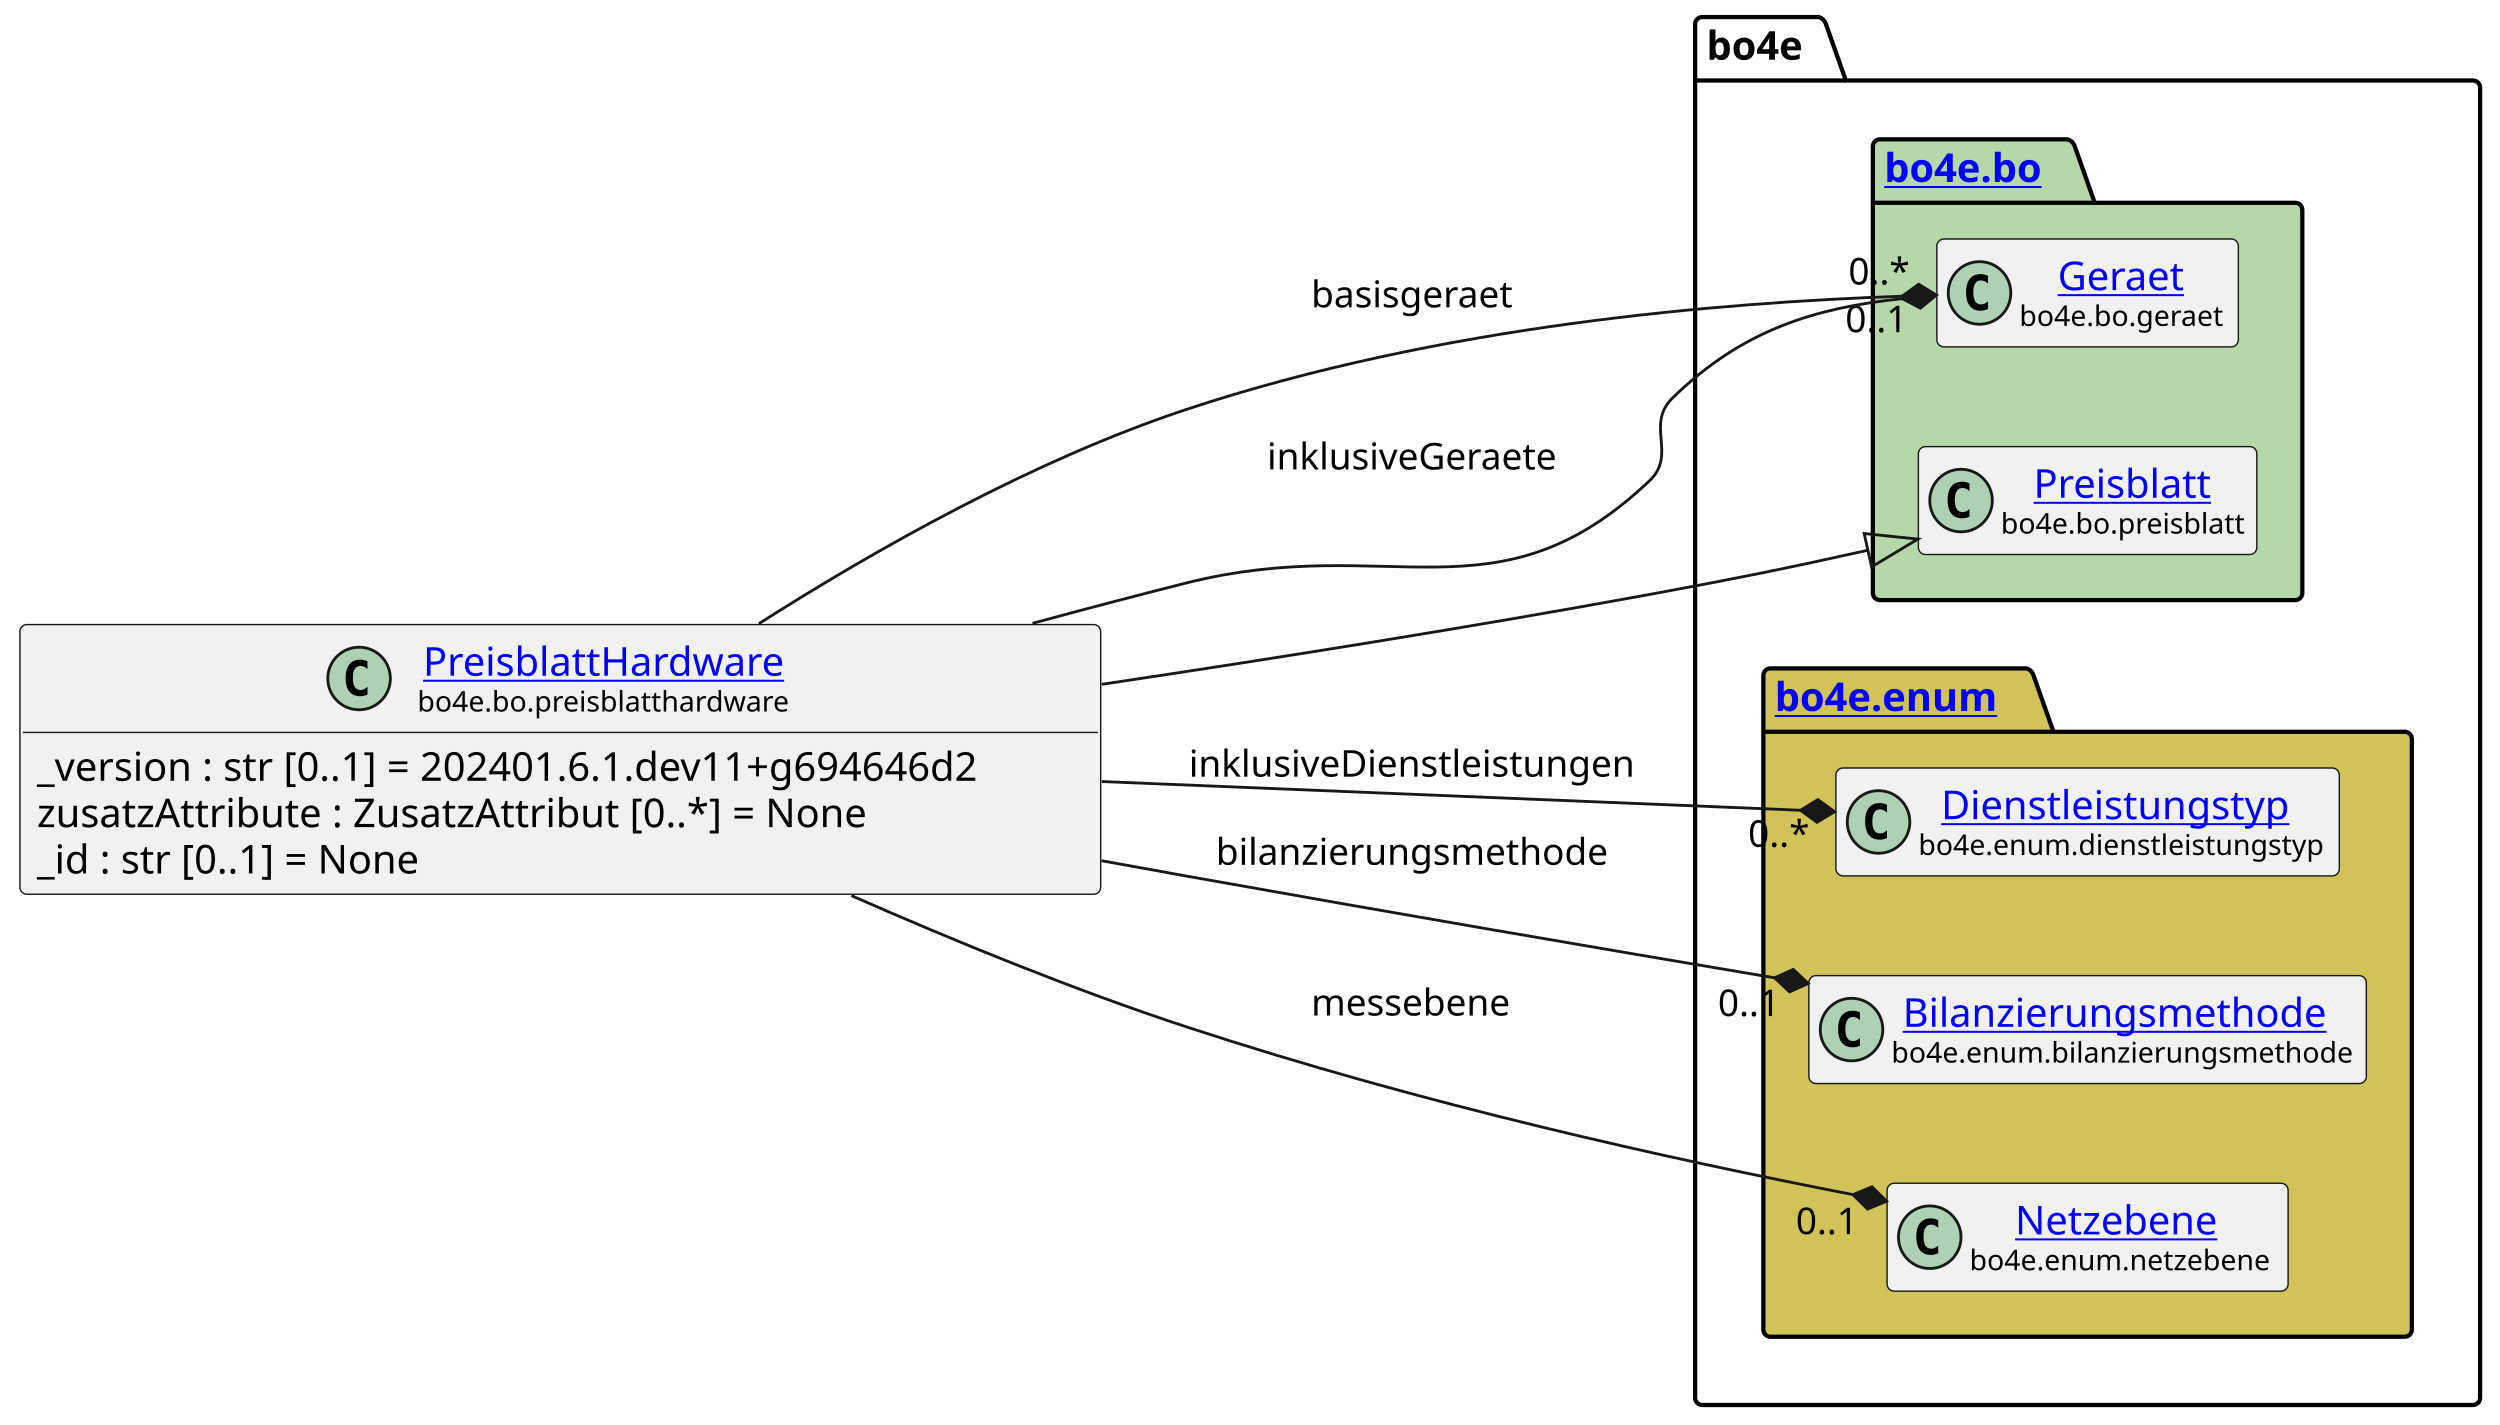
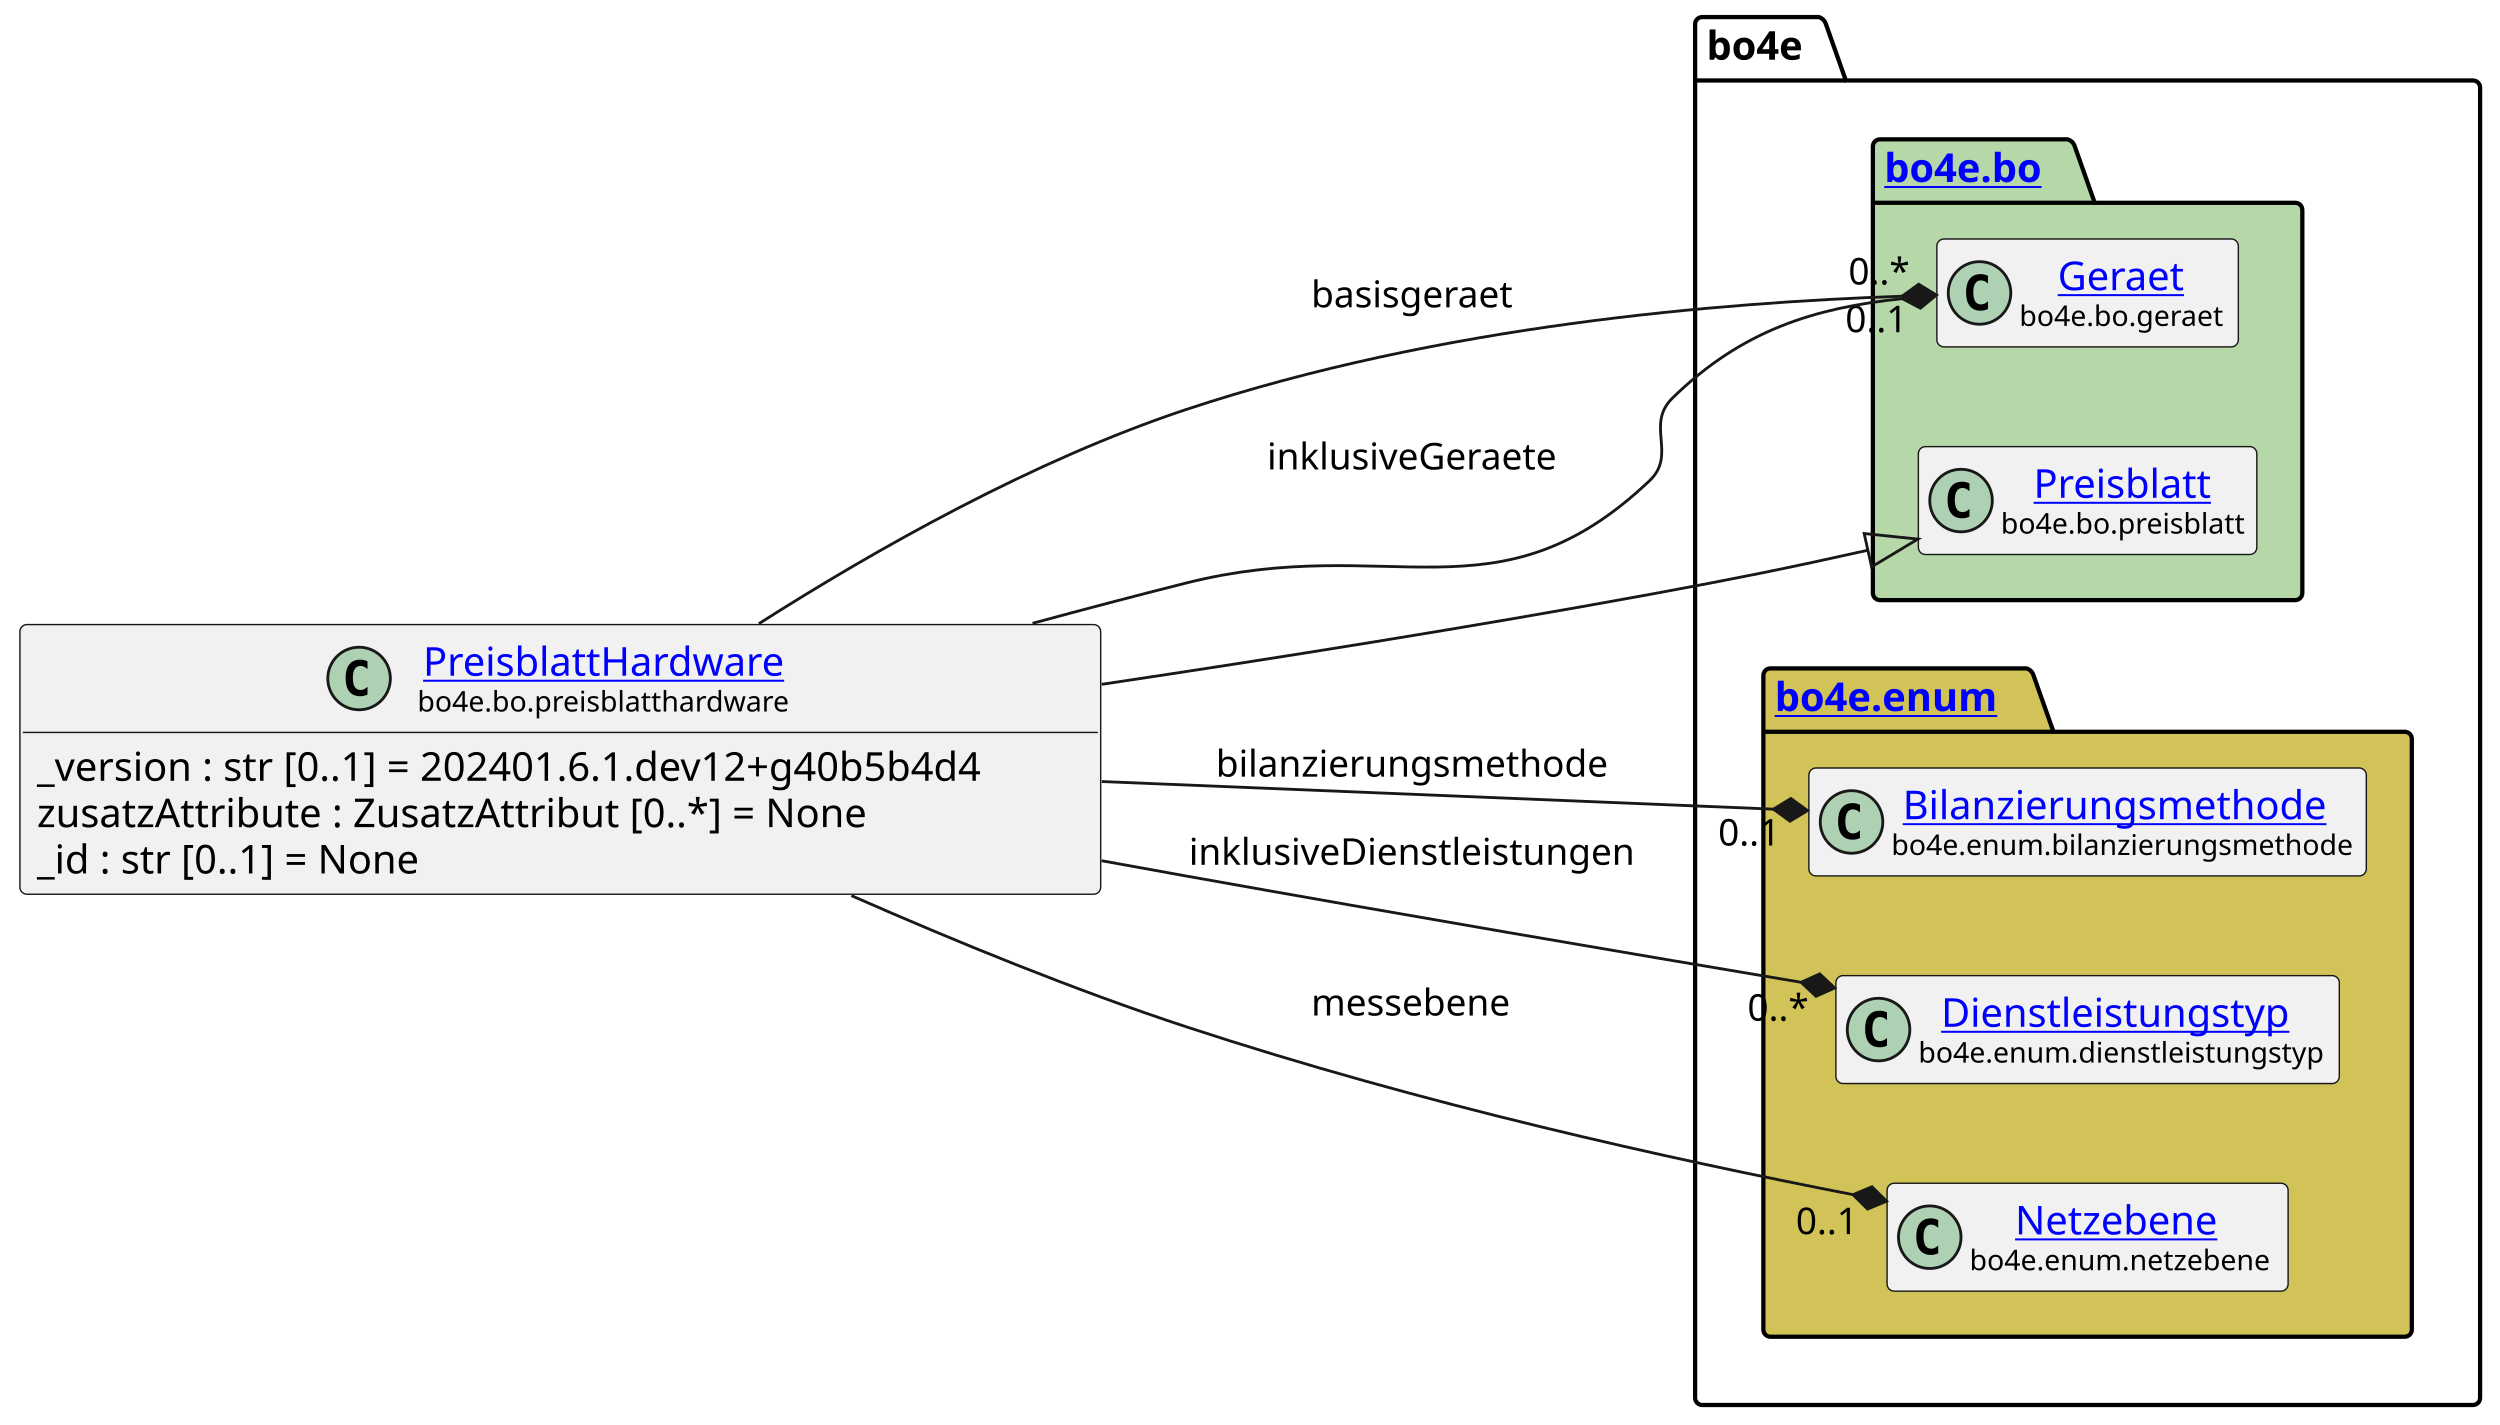
<svg xmlns="http://www.w3.org/2000/svg" xmlns:xlink="http://www.w3.org/1999/xlink" contentStyleType="text/css" height="501px" preserveAspectRatio="none" style="width:879px;height:501px;background:#FFFFFF;" version="1.1" viewBox="0 0 879 501" width="879px" zoomAndPan="magnify">
  <defs />
  <g>
    <g id="cluster_bo4e">
      <path d="M598.5,6 L639.5,6 A3.75,3.75 0 0 1 642,8.5 L649,28.297 L869.5,28.297 A2.5,2.5 0 0 1 872,30.797 L872,491.5 A2.5,2.5 0 0 1 869.5,494 L598.5,494 A2.5,2.5 0 0 1 596,491.5 L596,8.5 A2.5,2.5 0 0 1 598.5,6 " fill="none" style="stroke:#000000;stroke-width:1.5;" />
      <line style="stroke:#000000;stroke-width:1.5;" x1="596" x2="649" y1="28.297" y2="28.297" />
      <text fill="#000000" font-family="sans-serif" font-size="14" font-weight="bold" lengthAdjust="spacing" textLength="40" x="600" y="20.995">bo4e</text>
    </g>
    <g id="cluster_bo">
      <path d="M661,49 L727,49 A3.75,3.75 0 0 1 729.5,51.5 L736.5,71.297 L807,71.297 A2.5,2.5 0 0 1 809.5,73.797 L809.5,208.5 A2.5,2.5 0 0 1 807,211 L661,211 A2.5,2.5 0 0 1 658.5,208.5 L658.5,51.5 A2.5,2.5 0 0 1 661,49 " fill="#B6D7A8" style="stroke:#000000;stroke-width:1.5;" />
      <line style="stroke:#000000;stroke-width:1.5;" x1="658.5" x2="736.5" y1="71.297" y2="71.297" />
      <a href="https://bo4e.github.io/BO4E-python/latest/api/bo4e.bo.html" target="_top" title="https://bo4e.github.io/BO4E-python/latest/api/bo4e.bo.html" xlink:actuate="onRequest" xlink:href="https://bo4e.github.io/BO4E-python/latest/api/bo4e.bo.html" xlink:show="new" xlink:title="https://bo4e.github.io/BO4E-python/latest/api/bo4e.bo.html" xlink:type="simple">
        <text fill="#0000FF" font-family="sans-serif" font-size="14" font-weight="bold" lengthAdjust="spacing" text-decoration="underline" textLength="65" x="662.5" y="63.995">bo4e.bo</text>
      </a>
    </g>
    <g id="cluster_enum">
      <path d="M622.5,235 L712.5,235 A3.75,3.75 0 0 1 715,237.5 L722,257.297 L845.5,257.297 A2.5,2.5 0 0 1 848,259.797 L848,467.5 A2.5,2.5 0 0 1 845.5,470 L622.5,470 A2.5,2.5 0 0 1 620,467.5 L620,237.5 A2.5,2.5 0 0 1 622.5,235 " fill="#D1C358" style="stroke:#000000;stroke-width:1.5;" />
      <line style="stroke:#000000;stroke-width:1.5;" x1="620" x2="722" y1="257.297" y2="257.297" />
      <a href="https://bo4e.github.io/BO4E-python/latest/api/bo4e.enum.html" target="_top" title="https://bo4e.github.io/BO4E-python/latest/api/bo4e.enum.html" xlink:actuate="onRequest" xlink:href="https://bo4e.github.io/BO4E-python/latest/api/bo4e.enum.html" xlink:show="new" xlink:title="https://bo4e.github.io/BO4E-python/latest/api/bo4e.enum.html" xlink:type="simple">
        <text fill="#0000FF" font-family="sans-serif" font-size="14" font-weight="bold" lengthAdjust="spacing" text-decoration="underline" textLength="89" x="624" y="249.995">bo4e.enum</text>
      </a>
    </g>
    <g id="elem_Geraet">
      <rect codeLine="10" fill="#F1F1F1" height="37.938" id="Geraet" rx="2.5" ry="2.5" style="stroke:#181818;stroke-width:0.5;" width="106" x="681" y="84.03" />
      <ellipse cx="696" cy="102.999" fill="#ADD1B2" rx="11" ry="11" style="stroke:#181818;stroke-width:1.0;" />
      <path d="M698.969,108.639 Q698.391,108.936 697.75,109.077 Q697.109,109.233 696.406,109.233 Q693.906,109.233 692.578,107.593 Q691.266,105.936 691.266,102.811 Q691.266,99.686 692.578,98.03 Q693.906,96.374 696.406,96.374 Q697.109,96.374 697.75,96.53 Q698.406,96.686 698.969,96.983 L698.969,99.702 Q698.344,99.124 697.75,98.858 Q697.156,98.577 696.531,98.577 Q695.188,98.577 694.5,99.655 Q693.812,100.718 693.812,102.811 Q693.812,104.905 694.5,105.983 Q695.188,107.046 696.531,107.046 Q697.156,107.046 697.75,106.78 Q698.344,106.499 698.969,105.921 L698.969,108.639 Z " fill="#000000" />
      <a href="https://bo4e.github.io/BO4E-python/latest/api/bo4e.bo.html#bo4e.bo.geraet.Geraet" target="_top" title="https://bo4e.github.io/BO4E-python/latest/api/bo4e.bo.html#bo4e.bo.geraet.Geraet" xlink:actuate="onRequest" xlink:href="https://bo4e.github.io/BO4E-python/latest/api/bo4e.bo.html#bo4e.bo.geraet.Geraet" xlink:show="new" xlink:title="https://bo4e.github.io/BO4E-python/latest/api/bo4e.bo.html#bo4e.bo.geraet.Geraet" xlink:type="simple">
        <text fill="#0000FF" font-family="sans-serif" font-size="14" lengthAdjust="spacing" text-decoration="underline" textLength="47" x="723.5" y="102.025">Geraet</text>
      </a>
      <text fill="#000000" font-family="sans-serif" font-size="10" lengthAdjust="spacing" textLength="74" x="710" y="114.609">bo4e.bo.geraet</text>
    </g>
    <g id="elem_Preisblatt">
      <rect codeLine="11" fill="#F1F1F1" height="37.938" id="Preisblatt" rx="2.5" ry="2.5" style="stroke:#181818;stroke-width:0.5;" width="119" x="674.5" y="157.03" />
      <ellipse cx="689.5" cy="175.999" fill="#ADD1B2" rx="11" ry="11" style="stroke:#181818;stroke-width:1.0;" />
      <path d="M692.469,181.639 Q691.891,181.936 691.25,182.077 Q690.609,182.233 689.906,182.233 Q687.406,182.233 686.078,180.593 Q684.766,178.936 684.766,175.811 Q684.766,172.686 686.078,171.03 Q687.406,169.374 689.906,169.374 Q690.609,169.374 691.25,169.53 Q691.906,169.686 692.469,169.983 L692.469,172.702 Q691.844,172.124 691.25,171.858 Q690.656,171.577 690.031,171.577 Q688.688,171.577 688,172.655 Q687.312,173.718 687.312,175.811 Q687.312,177.905 688,178.983 Q688.688,180.046 690.031,180.046 Q690.656,180.046 691.25,179.78 Q691.844,179.499 692.469,178.921 L692.469,181.639 Z " fill="#000000" />
      <a href="https://bo4e.github.io/BO4E-python/latest/api/bo4e.bo.html#bo4e.bo.preisblatt.Preisblatt" target="_top" title="https://bo4e.github.io/BO4E-python/latest/api/bo4e.bo.html#bo4e.bo.preisblatt.Preisblatt" xlink:actuate="onRequest" xlink:href="https://bo4e.github.io/BO4E-python/latest/api/bo4e.bo.html#bo4e.bo.preisblatt.Preisblatt" xlink:show="new" xlink:title="https://bo4e.github.io/BO4E-python/latest/api/bo4e.bo.html#bo4e.bo.preisblatt.Preisblatt" xlink:type="simple">
        <text fill="#0000FF" font-family="sans-serif" font-size="14" lengthAdjust="spacing" text-decoration="underline" textLength="64" x="715" y="175.025">Preisblatt</text>
      </a>
      <text fill="#000000" font-family="sans-serif" font-size="10" lengthAdjust="spacing" textLength="87" x="703.5" y="187.609">bo4e.bo.preisblatt</text>
    </g>
+     <g id="elem_Bilanzierungsmethode">
+       <rect codeLine="14" fill="#F1F1F1" height="37.938" id="Bilanzierungsmethode" rx="2.5" ry="2.5" style="stroke:#181818;stroke-width:0.5;" width="196" x="636" y="270.03" />
+       <ellipse cx="651" cy="288.999" fill="#ADD1B2" rx="11" ry="11" style="stroke:#181818;stroke-width:1.0;" />
+       <path d="M653.969,294.639 Q653.391,294.936 652.75,295.077 Q652.109,295.233 651.406,295.233 Q648.906,295.233 647.578,293.592 Q646.266,291.936 646.266,288.811 Q646.266,285.686 647.578,284.03 Q648.906,282.374 651.406,282.374 Q652.109,282.374 652.75,282.53 Q653.406,282.686 653.969,282.983 L653.969,285.702 Q653.344,285.124 652.75,284.858 Q652.156,284.577 651.531,284.577 Q650.188,284.577 649.5,285.655 Q648.812,286.717 648.812,288.811 Q648.812,290.905 649.5,291.983 Q650.188,293.046 651.531,293.046 Q652.156,293.046 652.75,292.78 Q653.344,292.499 653.969,291.921 L653.969,294.639 Z " fill="#000000" />
+       <a href="https://bo4e.github.io/BO4E-python/latest/api/bo4e.enum.html#bo4e.enum.bilanzierungsmethode.Bilanzierungsmethode" target="_top" title="https://bo4e.github.io/BO4E-python/latest/api/bo4e.enum.html#bo4e.enum.bilanzierungsmethode.Bilanzierungsmethode" xlink:actuate="onRequest" xlink:href="https://bo4e.github.io/BO4E-python/latest/api/bo4e.enum.html#bo4e.enum.bilanzierungsmethode.Bilanzierungsmethode" xlink:show="new" xlink:title="https://bo4e.github.io/BO4E-python/latest/api/bo4e.enum.html#bo4e.enum.bilanzierungsmethode.Bilanzierungsmethode" xlink:type="simple">
+         <text fill="#0000FF" font-family="sans-serif" font-size="14" lengthAdjust="spacing" text-decoration="underline" textLength="156" x="669" y="288.025">Bilanzierungsmethode</text>
+       </a>
+       <text fill="#000000" font-family="sans-serif" font-size="10" lengthAdjust="spacing" textLength="164" x="665" y="300.609">bo4e.enum.bilanzierungsmethode</text>
+     </g>
    <g id="elem_Dienstleistungstyp">
-       <rect codeLine="14" fill="#F1F1F1" height="37.938" id="Dienstleistungstyp" rx="2.5" ry="2.5" style="stroke:#181818;stroke-width:0.5;" width="177" x="645.5" y="270.03" />
-       <ellipse cx="660.5" cy="288.999" fill="#ADD1B2" rx="11" ry="11" style="stroke:#181818;stroke-width:1.0;" />
-       <path d="M663.469,294.639 Q662.891,294.936 662.25,295.077 Q661.609,295.233 660.906,295.233 Q658.406,295.233 657.078,293.592 Q655.766,291.936 655.766,288.811 Q655.766,285.686 657.078,284.03 Q658.406,282.374 660.906,282.374 Q661.609,282.374 662.25,282.53 Q662.906,282.686 663.469,282.983 L663.469,285.702 Q662.844,285.124 662.25,284.858 Q661.656,284.577 661.031,284.577 Q659.688,284.577 659,285.655 Q658.312,286.717 658.312,288.811 Q658.312,290.905 659,291.983 Q659.688,293.046 661.031,293.046 Q661.656,293.046 662.25,292.78 Q662.844,292.499 663.469,291.921 L663.469,294.639 Z " fill="#000000" />
+       <rect codeLine="15" fill="#F1F1F1" height="37.938" id="Dienstleistungstyp" rx="2.5" ry="2.5" style="stroke:#181818;stroke-width:0.5;" width="177" x="645.5" y="343.03" />
+       <ellipse cx="660.5" cy="361.999" fill="#ADD1B2" rx="11" ry="11" style="stroke:#181818;stroke-width:1.0;" />
+       <path d="M663.469,367.639 Q662.891,367.936 662.25,368.077 Q661.609,368.233 660.906,368.233 Q658.406,368.233 657.078,366.592 Q655.766,364.936 655.766,361.811 Q655.766,358.686 657.078,357.03 Q658.406,355.374 660.906,355.374 Q661.609,355.374 662.25,355.53 Q662.906,355.686 663.469,355.983 L663.469,358.702 Q662.844,358.124 662.25,357.858 Q661.656,357.577 661.031,357.577 Q659.688,357.577 659,358.655 Q658.312,359.717 658.312,361.811 Q658.312,363.905 659,364.983 Q659.688,366.046 661.031,366.046 Q661.656,366.046 662.25,365.78 Q662.844,365.499 663.469,364.921 L663.469,367.639 Z " fill="#000000" />
      <a href="https://bo4e.github.io/BO4E-python/latest/api/bo4e.enum.html#bo4e.enum.dienstleistungstyp.Dienstleistungstyp" target="_top" title="https://bo4e.github.io/BO4E-python/latest/api/bo4e.enum.html#bo4e.enum.dienstleistungstyp.Dienstleistungstyp" xlink:actuate="onRequest" xlink:href="https://bo4e.github.io/BO4E-python/latest/api/bo4e.enum.html#bo4e.enum.dienstleistungstyp.Dienstleistungstyp" xlink:show="new" xlink:title="https://bo4e.github.io/BO4E-python/latest/api/bo4e.enum.html#bo4e.enum.dienstleistungstyp.Dienstleistungstyp" xlink:type="simple">
-         <text fill="#0000FF" font-family="sans-serif" font-size="14" lengthAdjust="spacing" text-decoration="underline" textLength="129" x="682.5" y="288.025">Dienstleistungstyp</text>
+         <text fill="#0000FF" font-family="sans-serif" font-size="14" lengthAdjust="spacing" text-decoration="underline" textLength="129" x="682.5" y="361.025">Dienstleistungstyp</text>
      </a>
-       <text fill="#000000" font-family="sans-serif" font-size="10" lengthAdjust="spacing" textLength="145" x="674.5" y="300.609">bo4e.enum.dienstleistungstyp</text>
-     </g>
-     <g id="elem_Bilanzierungsmethode">
-       <rect codeLine="15" fill="#F1F1F1" height="37.938" id="Bilanzierungsmethode" rx="2.5" ry="2.5" style="stroke:#181818;stroke-width:0.5;" width="196" x="636" y="343.03" />
-       <ellipse cx="651" cy="361.999" fill="#ADD1B2" rx="11" ry="11" style="stroke:#181818;stroke-width:1.0;" />
-       <path d="M653.969,367.639 Q653.391,367.936 652.75,368.077 Q652.109,368.233 651.406,368.233 Q648.906,368.233 647.578,366.592 Q646.266,364.936 646.266,361.811 Q646.266,358.686 647.578,357.03 Q648.906,355.374 651.406,355.374 Q652.109,355.374 652.75,355.53 Q653.406,355.686 653.969,355.983 L653.969,358.702 Q653.344,358.124 652.75,357.858 Q652.156,357.577 651.531,357.577 Q650.188,357.577 649.5,358.655 Q648.812,359.717 648.812,361.811 Q648.812,363.905 649.5,364.983 Q650.188,366.046 651.531,366.046 Q652.156,366.046 652.75,365.78 Q653.344,365.499 653.969,364.921 L653.969,367.639 Z " fill="#000000" />
-       <a href="https://bo4e.github.io/BO4E-python/latest/api/bo4e.enum.html#bo4e.enum.bilanzierungsmethode.Bilanzierungsmethode" target="_top" title="https://bo4e.github.io/BO4E-python/latest/api/bo4e.enum.html#bo4e.enum.bilanzierungsmethode.Bilanzierungsmethode" xlink:actuate="onRequest" xlink:href="https://bo4e.github.io/BO4E-python/latest/api/bo4e.enum.html#bo4e.enum.bilanzierungsmethode.Bilanzierungsmethode" xlink:show="new" xlink:title="https://bo4e.github.io/BO4E-python/latest/api/bo4e.enum.html#bo4e.enum.bilanzierungsmethode.Bilanzierungsmethode" xlink:type="simple">
-         <text fill="#0000FF" font-family="sans-serif" font-size="14" lengthAdjust="spacing" text-decoration="underline" textLength="156" x="669" y="361.025">Bilanzierungsmethode</text>
-       </a>
-       <text fill="#000000" font-family="sans-serif" font-size="10" lengthAdjust="spacing" textLength="164" x="665" y="373.609">bo4e.enum.bilanzierungsmethode</text>
+       <text fill="#000000" font-family="sans-serif" font-size="10" lengthAdjust="spacing" textLength="145" x="674.5" y="373.609">bo4e.enum.dienstleistungstyp</text>
    </g>
    <g id="elem_Netzebene">
      <rect codeLine="16" fill="#F1F1F1" height="37.938" id="Netzebene" rx="2.5" ry="2.5" style="stroke:#181818;stroke-width:0.5;" width="141" x="663.5" y="416.03" />
      <ellipse cx="678.5" cy="434.999" fill="#ADD1B2" rx="11" ry="11" style="stroke:#181818;stroke-width:1.0;" />
      <path d="M681.469,440.639 Q680.891,440.936 680.25,441.077 Q679.609,441.233 678.906,441.233 Q676.406,441.233 675.078,439.592 Q673.766,437.936 673.766,434.811 Q673.766,431.686 675.078,430.03 Q676.406,428.374 678.906,428.374 Q679.609,428.374 680.25,428.53 Q680.906,428.686 681.469,428.983 L681.469,431.702 Q680.844,431.124 680.25,430.858 Q679.656,430.577 679.031,430.577 Q677.688,430.577 677,431.655 Q676.312,432.717 676.312,434.811 Q676.312,436.905 677,437.983 Q677.688,439.046 679.031,439.046 Q679.656,439.046 680.25,438.78 Q680.844,438.499 681.469,437.921 L681.469,440.639 Z " fill="#000000" />
      <a href="https://bo4e.github.io/BO4E-python/latest/api/bo4e.enum.html#bo4e.enum.netzebene.Netzebene" target="_top" title="https://bo4e.github.io/BO4E-python/latest/api/bo4e.enum.html#bo4e.enum.netzebene.Netzebene" xlink:actuate="onRequest" xlink:href="https://bo4e.github.io/BO4E-python/latest/api/bo4e.enum.html#bo4e.enum.netzebene.Netzebene" xlink:show="new" xlink:title="https://bo4e.github.io/BO4E-python/latest/api/bo4e.enum.html#bo4e.enum.netzebene.Netzebene" xlink:type="simple">
        <text fill="#0000FF" font-family="sans-serif" font-size="14" lengthAdjust="spacing" text-decoration="underline" textLength="77" x="708.5" y="434.025">Netzebene</text>
      </a>
      <text fill="#000000" font-family="sans-serif" font-size="10" lengthAdjust="spacing" textLength="109" x="692.5" y="446.609">bo4e.enum.netzebene</text>
    </g>
    <g id="elem_PreisblattHardware">
      <rect codeLine="3" fill="#F1F1F1" height="94.828" id="PreisblattHardware" rx="2.5" ry="2.5" style="stroke:#181818;stroke-width:0.5;" width="380" x="7" y="219.59" />
      <ellipse cx="126.25" cy="238.559" fill="#ADD1B2" rx="11" ry="11" style="stroke:#181818;stroke-width:1.0;" />
      <path d="M129.219,244.199 Q128.641,244.496 128,244.637 Q127.359,244.793 126.656,244.793 Q124.156,244.793 122.828,243.153 Q121.516,241.496 121.516,238.371 Q121.516,235.246 122.828,233.59 Q124.156,231.934 126.656,231.934 Q127.359,231.934 128,232.09 Q128.656,232.246 129.219,232.543 L129.219,235.262 Q128.594,234.684 128,234.418 Q127.406,234.137 126.781,234.137 Q125.438,234.137 124.75,235.215 Q124.062,236.278 124.062,238.371 Q124.062,240.465 124.75,241.543 Q125.438,242.606 126.781,242.606 Q127.406,242.606 128,242.34 Q128.594,242.059 129.219,241.481 L129.219,244.199 Z " fill="#000000" />
      <a href="https://bo4e.github.io/BO4E-python/latest/api/bo4e.bo.html#bo4e.bo.preisblatthardware.PreisblattHardware" target="_top" title="https://bo4e.github.io/BO4E-python/latest/api/bo4e.bo.html#bo4e.bo.preisblatthardware.PreisblattHardware" xlink:actuate="onRequest" xlink:href="https://bo4e.github.io/BO4E-python/latest/api/bo4e.bo.html#bo4e.bo.preisblatthardware.PreisblattHardware" xlink:show="new" xlink:title="https://bo4e.github.io/BO4E-python/latest/api/bo4e.bo.html#bo4e.bo.preisblatthardware.PreisblattHardware" xlink:type="simple">
        <text fill="#0000FF" font-family="sans-serif" font-size="14" lengthAdjust="spacing" text-decoration="underline" textLength="129" x="148.75" y="237.585">PreisblattHardware</text>
      </a>
      <text fill="#000000" font-family="sans-serif" font-size="10" lengthAdjust="spacing" textLength="133" x="146.75" y="250.169">bo4e.bo.preisblatthardware</text>
      <line style="stroke:#181818;stroke-width:0.5;" x1="8" x2="386" y1="257.527" y2="257.527" />
-       <text fill="#000000" font-family="sans-serif" font-size="14" lengthAdjust="spacing" textLength="368" x="13" y="274.523">_version : str [0..1] = 202401.6.1.dev11+g694646d2</text>
+       <text fill="#000000" font-family="sans-serif" font-size="14" lengthAdjust="spacing" textLength="368" x="13" y="274.523">_version : str [0..1] = 202401.6.1.dev12+g40b5b4d4</text>
      <text fill="#000000" font-family="sans-serif" font-size="14" lengthAdjust="spacing" textLength="311" x="13" y="290.82">zusatzAttribute : ZusatzAttribut [0..*] = None</text>
      <text fill="#000000" font-family="sans-serif" font-size="14" lengthAdjust="spacing" textLength="147" x="13" y="307.116">_id : str [0..1] = None</text>
    </g>
    <g id="link_PreisblattHardware_Preisblatt">
      <path codeLine="19" d="M387.34,240.61 C448.92,231.4 517.49,220.48 580,209 C611.27,203.26 628.351,199.786 656.751,193.456 " fill="none" id="PreisblattHardware-to-Preisblatt" style="stroke:#181818;stroke-width:1.0;" />
      <polygon fill="none" points="674.32,189.54,655.446,187.6,658.056,199.312,674.32,189.54" style="stroke:#181818;stroke-width:1.0;" />
    </g>
    <g id="link_PreisblattHardware_Bilanzierungsmethode">
-       <path codeLine="20" d="M387.3,302.63 C397.34,304.46 407.29,306.26 417,308 C490.28,321.12 561.406,333.279 623.936,343.799 " fill="none" id="PreisblattHardware-to-Bilanzierungsmethode" style="stroke:#181818;stroke-width:1.0;" />
-       <polygon fill="#181818" points="635.77,345.79,630.517,340.85,623.936,343.799,629.189,348.739,635.77,345.79" style="stroke:#181818;stroke-width:1.0;" />
-       <text fill="#000000" font-family="sans-serif" font-size="13" lengthAdjust="spacing" textLength="142" x="427.5" y="304.067">bilanzierungsmethode</text>
-       <text fill="#000000" font-family="sans-serif" font-size="13" lengthAdjust="spacing" textLength="24" x="604.019" y="357.249">0..1</text>
+       <path codeLine="20" d="M387.37,274.79 C471.24,278.24 554.34,281.658 623.53,284.498 " fill="none" id="PreisblattHardware-to-Bilanzierungsmethode" style="stroke:#181818;stroke-width:1.0;" />
+       <polygon fill="#181818" points="635.52,284.99,629.689,280.747,623.53,284.498,629.361,288.741,635.52,284.99" style="stroke:#181818;stroke-width:1.0;" />
+       <text fill="#000000" font-family="sans-serif" font-size="13" lengthAdjust="spacing" textLength="142" x="427.5" y="273.067">bilanzierungsmethode</text>
+       <text fill="#000000" font-family="sans-serif" font-size="13" lengthAdjust="spacing" textLength="24" x="604.097" y="297.296">0..1</text>
    </g>
    <g id="link_PreisblattHardware_Netzebene">
      <path codeLine="21" d="M299.35,314.9 C335.89,330.99 377.79,348.11 417,361 C500.1,388.33 586.842,407.434 651.522,420.044 " fill="none" id="PreisblattHardware-to-Netzebene" style="stroke:#181818;stroke-width:1.0;" />
      <polygon fill="#181818" points="663.3,422.34,658.176,417.266,651.522,420.044,656.645,425.118,663.3,422.34" style="stroke:#181818;stroke-width:1.0;" />
      <text fill="#000000" font-family="sans-serif" font-size="13" lengthAdjust="spacing" textLength="75" x="461" y="357.067">messebene</text>
      <text fill="#000000" font-family="sans-serif" font-size="13" lengthAdjust="spacing" textLength="24" x="631.418" y="433.921">0..1</text>
    </g>
    <g id="link_PreisblattHardware_Geraet">
      <path codeLine="22" d="M266.8,219.3 C308.42,192.81 363.61,161.72 417,144 C506.52,114.3 604.977,106.393 668.768,104.143 " fill="none" id="PreisblattHardware-to-Geraet" style="stroke:#181818;stroke-width:1.0;" />
      <polygon fill="#181818" points="680.76,103.72,674.623,99.934,668.768,104.143,674.905,107.929,680.76,103.72" style="stroke:#181818;stroke-width:1.0;" />
      <text fill="#000000" font-family="sans-serif" font-size="13" lengthAdjust="spacing" textLength="75" x="461" y="108.067">basisgeraet</text>
      <text fill="#000000" font-family="sans-serif" font-size="13" lengthAdjust="spacing" textLength="24" x="648.809" y="116.797">0..1</text>
    </g>
    <g id="link_PreisblattHardware_Geraet">
      <path codeLine="23" d="M363.04,219.16 C381.21,214.23 399.47,209.41 417,205 C488.95,186.89 526.2,220.08 580,169 C589.7,159.79 578.45,149.36 588,140 C612.39,116.08 638.044,108.21 668.844,105.01 " fill="none" id="PreisblattHardware-to-Geraet-1" style="stroke:#181818;stroke-width:1.0;" />
      <polygon fill="#181818" points="680.78,103.77,674.399,100.412,668.844,105.01,675.226,108.369,680.78,103.77" style="stroke:#181818;stroke-width:1.0;" />
      <text fill="#000000" font-family="sans-serif" font-size="13" lengthAdjust="spacing" textLength="106" x="445.5" y="165.067">inklusiveGeraete</text>
      <text fill="#000000" font-family="sans-serif" font-size="13" lengthAdjust="spacing" textLength="23" x="649.892" y="100.025">0..*</text>
    </g>
    <g id="link_PreisblattHardware_Dienstleistungstyp">
-       <path codeLine="24" d="M387.37,274.79 C475.15,278.4 563.23,282.017 633.03,284.887 " fill="none" id="PreisblattHardware-to-Dienstleistungstyp" style="stroke:#181818;stroke-width:1.0;" />
-       <polygon fill="#181818" points="645.02,285.38,639.189,281.137,633.03,284.887,638.861,289.13,645.02,285.38" style="stroke:#181818;stroke-width:1.0;" />
-       <text fill="#000000" font-family="sans-serif" font-size="13" lengthAdjust="spacing" textLength="161" x="418" y="273.067">inklusiveDienstleistungen</text>
-       <text fill="#000000" font-family="sans-serif" font-size="13" lengthAdjust="spacing" textLength="23" x="614.641" y="297.737">0..*</text>
+       <path codeLine="24" d="M387.3,302.63 C397.34,304.46 407.29,306.26 417,308 C493.97,321.78 569.806,334.712 633.246,345.372 " fill="none" id="PreisblattHardware-to-Dienstleistungstyp" style="stroke:#181818;stroke-width:1.0;" />
+       <polygon fill="#181818" points="645.08,347.36,639.826,342.421,633.246,345.372,638.5,350.31,645.08,347.36" style="stroke:#181818;stroke-width:1.0;" />
+       <text fill="#000000" font-family="sans-serif" font-size="13" lengthAdjust="spacing" textLength="161" x="418" y="304.067">inklusiveDienstleistungen</text>
+       <text fill="#000000" font-family="sans-serif" font-size="13" lengthAdjust="spacing" textLength="23" x="614.392" y="358.885">0..*</text>
    </g>
  </g>
</svg>
